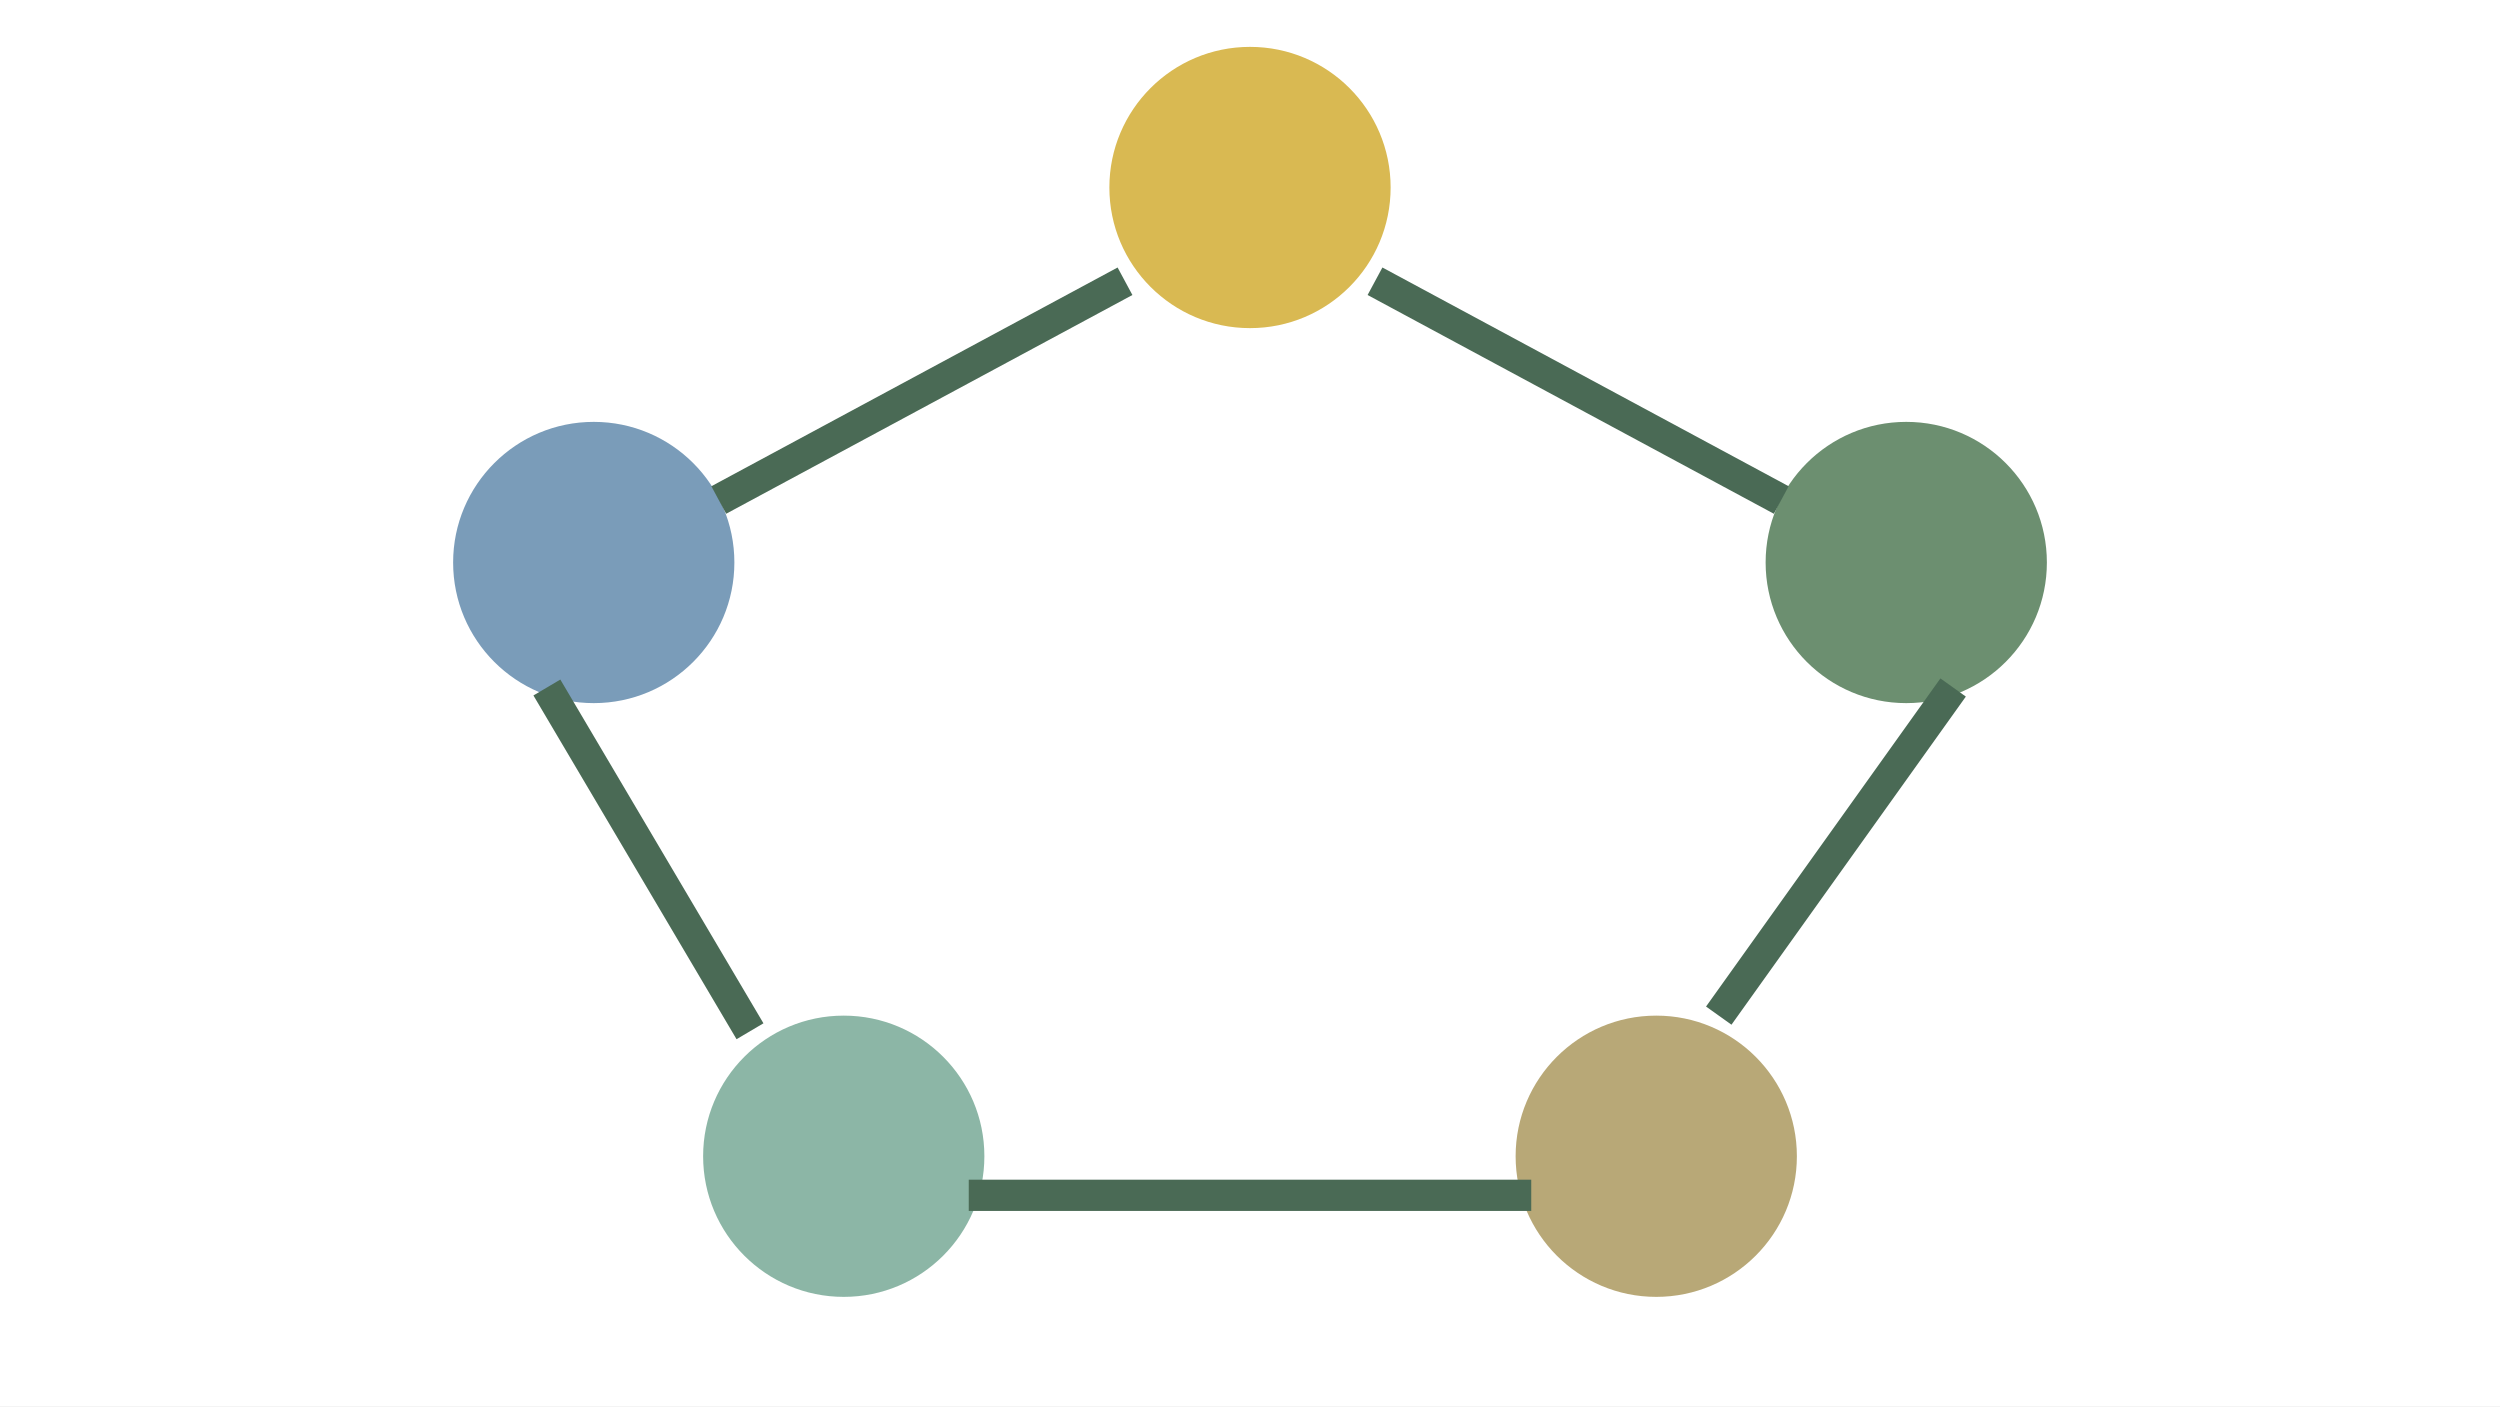
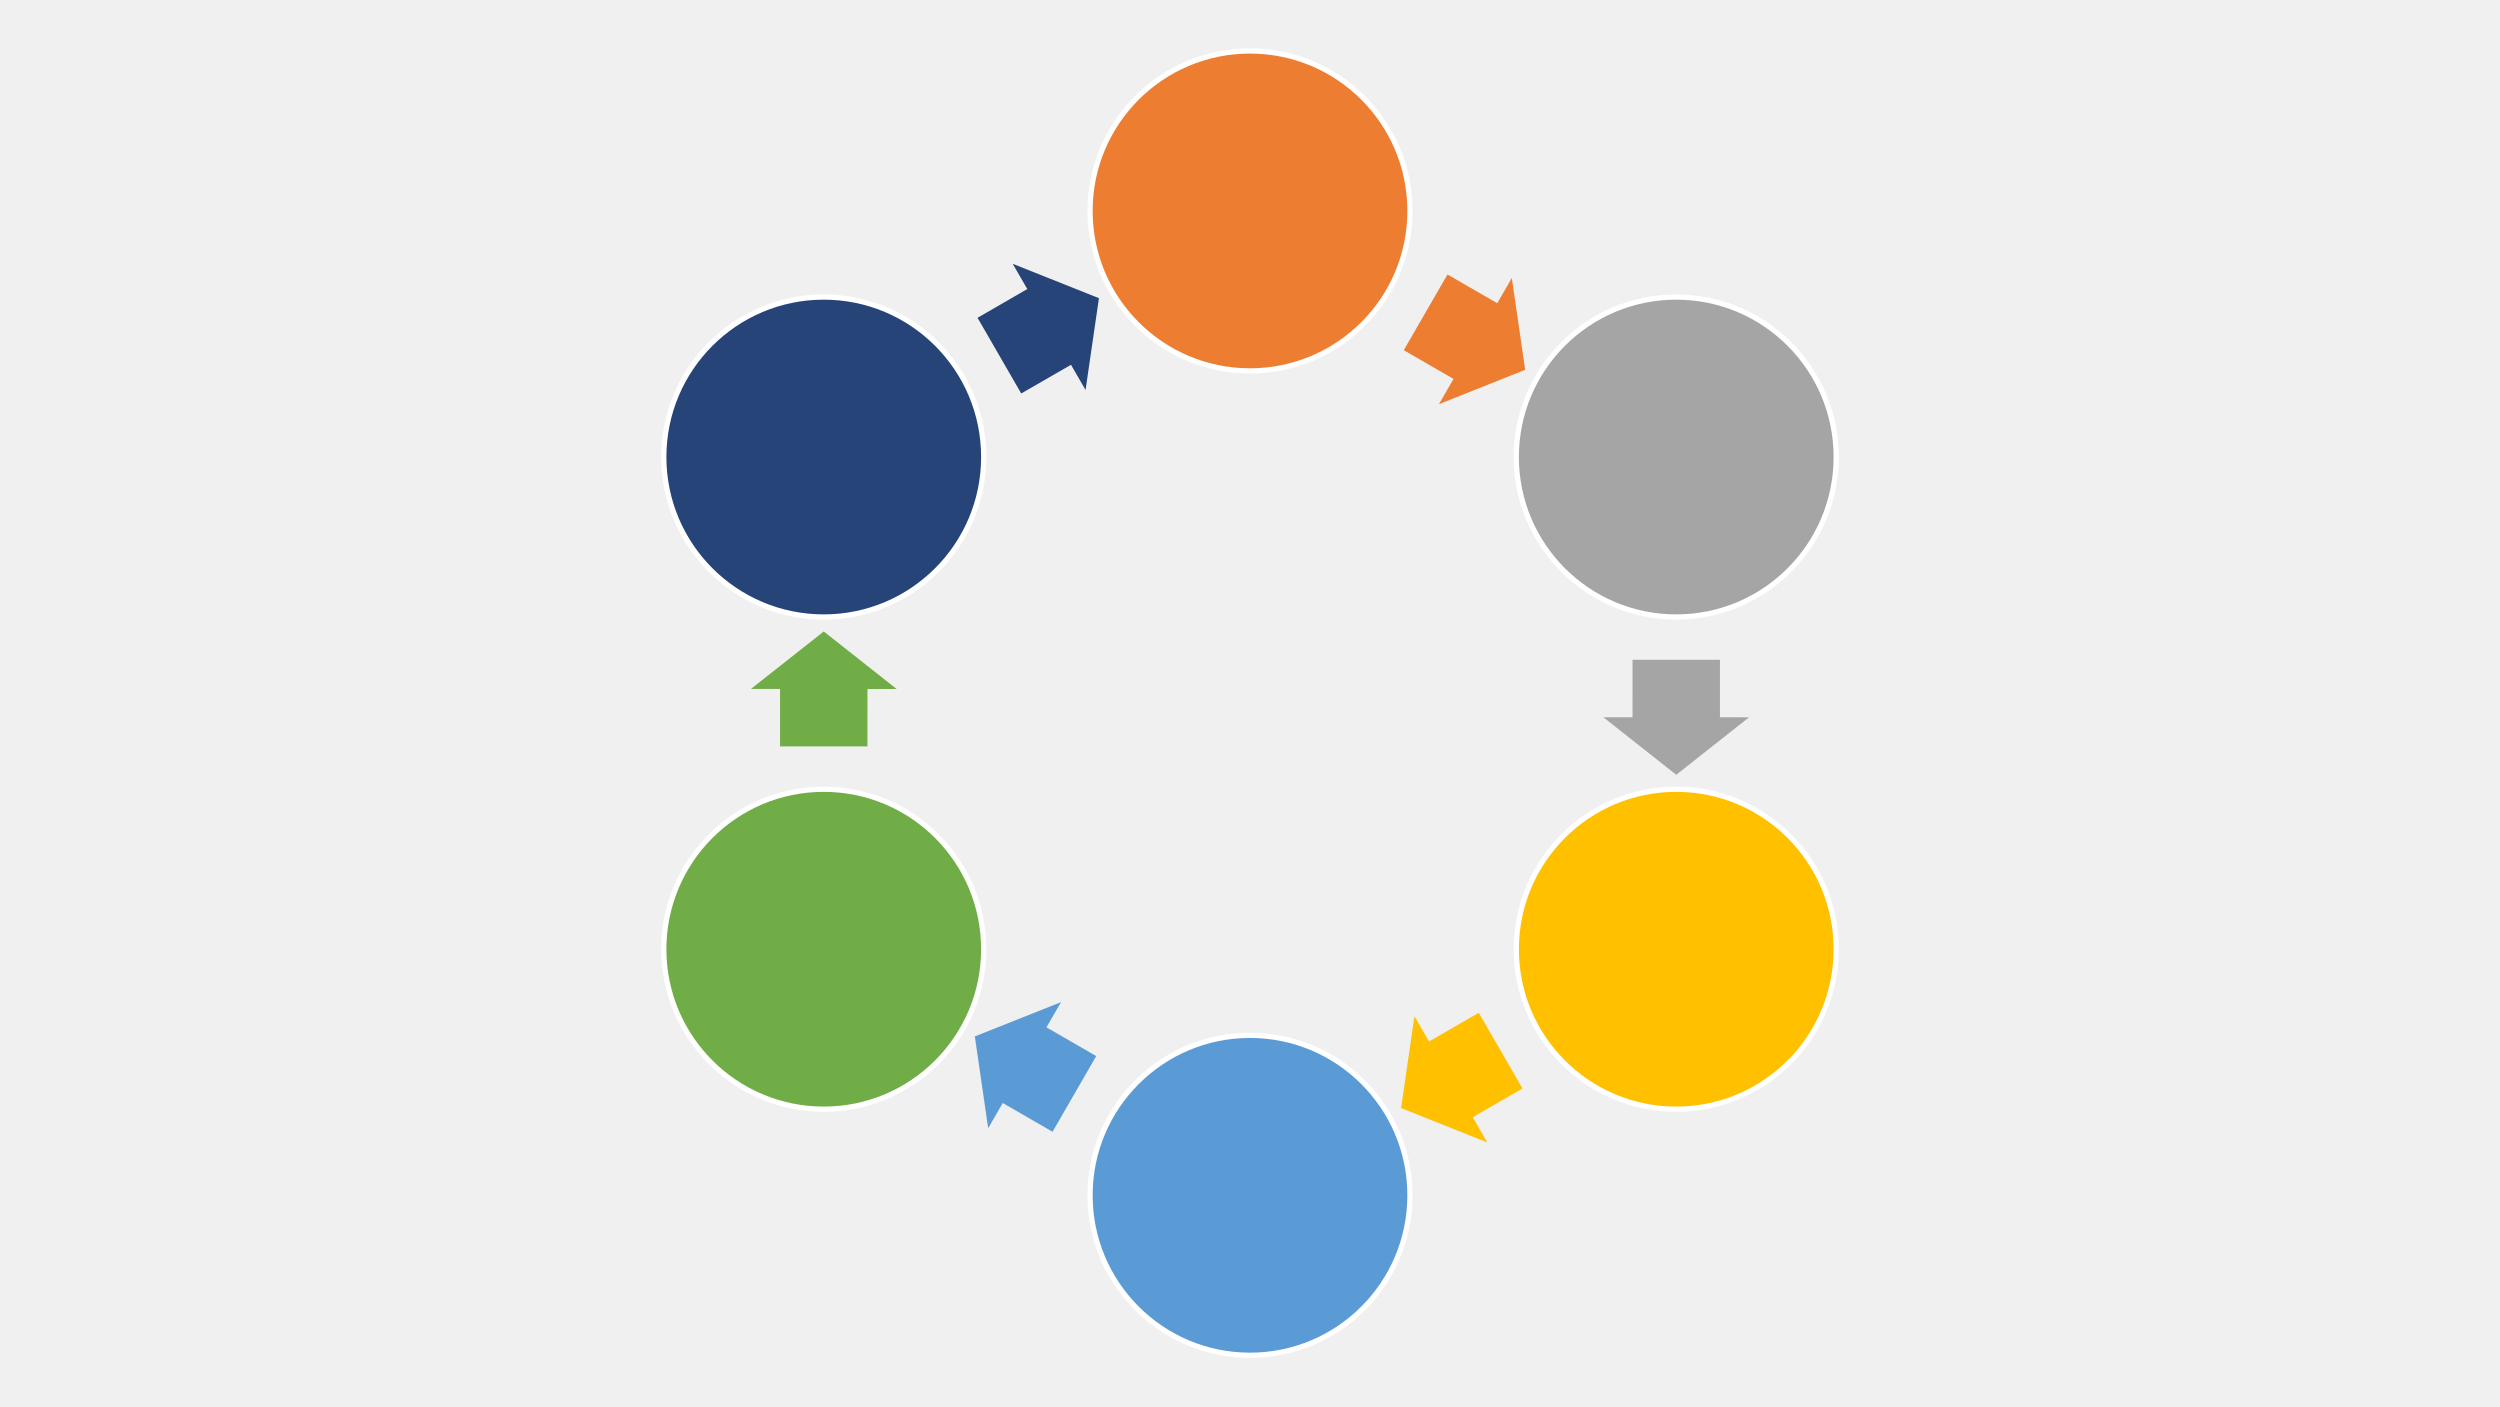
- <svg xmlns="http://www.w3.org/2000/svg" width="320" height="180" viewBox="0 0 320 180">
-   <rect width="320" height="180" fill="#ffffff" />
-   <circle cx="160" cy="24" r="18" fill="#D9B952" />
-   <circle cx="244" cy="72" r="18" fill="#6C8F70" />
-   <circle cx="212" cy="148" r="18" fill="#B8A877" />
-   <circle cx="108" cy="148" r="18" fill="#8CB6A6" />
-   <circle cx="76" cy="72" r="18" fill="#7A9CB9" />
-   <path d="M176 36 L228 64" stroke="#4A6A55" stroke-width="4" />
-   <path d="M250 88 L220 130" stroke="#4A6A55" stroke-width="4" />
-   <path d="M196 153 L124 153" stroke="#4A6A55" stroke-width="4" />
-   <path d="M96 132 L70 88" stroke="#4A6A55" stroke-width="4" />
-   <path d="M92 64 L144 36" stroke="#4A6A55" stroke-width="4" />
+ <svg xmlns="http://www.w3.org/2000/svg" width="960" height="540" viewBox="0 0 960 540">
+   <path d="M 538.214 128.141 L 553.821 112.535 L 545.911 104.625 L 581.297 108.797 L 585.464 144.187 L 577.555 136.278 L 561.948 151.875 Z" fill="#ED7D31" fill-rule="evenodd" transform="rotate(75 561.8394 128.25)" />
+   <path d="M 620.054 269.891 L 635.66 254.285 L 627.751 246.375 L 663.136 250.547 L 667.304 285.937 L 659.394 278.028 L 643.787 293.625 Z" fill="#A5A5A5" fill-rule="evenodd" transform="rotate(135 643.6788 270)" />
+   <path d="M 538.214 411.641 L 553.821 396.035 L 545.911 388.125 L 581.297 392.297 L 585.464 427.687 L 577.555 419.778 L 561.948 435.375 Z" fill="#FFC000" fill-rule="evenodd" transform="rotate(195 561.8394 411.75)" />
+   <path d="M 374.536 411.641 L 390.142 396.035 L 382.233 388.125 L 417.618 392.297 L 421.786 427.687 L 413.876 419.778 L 398.269 435.375 Z" fill="#5B9BD5" fill-rule="evenodd" transform="rotate(-105 398.1606 411.75)" />
+   <path d="M 292.696 269.891 L 308.303 254.285 L 300.393 246.375 L 335.779 250.547 L 339.946 285.937 L 332.037 278.028 L 316.43 293.625 Z" fill="#70AD47" fill-rule="evenodd" transform="rotate(-45 316.3212 270)" />
+   <path d="M 374.536 128.141 L 390.142 112.535 L 382.233 104.625 L 417.618 108.797 L 421.786 144.187 L 413.876 136.278 L 398.269 151.875 Z" fill="#264478" fill-rule="evenodd" transform="rotate(15 398.1606 128.25)" />
+   <ellipse cx="480" cy="81" rx="61.425" ry="61.425" fill="#ED7D31" stroke="#FFFFFF" stroke-width="2" />
+   <ellipse cx="643.679" cy="175.5" rx="61.425" ry="61.425" fill="#A5A5A5" stroke="#FFFFFF" stroke-width="2" />
+   <ellipse cx="643.679" cy="364.5" rx="61.425" ry="61.425" fill="#FFC000" stroke="#FFFFFF" stroke-width="2" />
+   <ellipse cx="480" cy="459" rx="61.425" ry="61.425" fill="#5B9BD5" stroke="#FFFFFF" stroke-width="2" />
+   <ellipse cx="316.321" cy="364.5" rx="61.425" ry="61.425" fill="#70AD47" stroke="#FFFFFF" stroke-width="2" />
+   <ellipse cx="316.321" cy="175.5" rx="61.425" ry="61.425" fill="#264478" stroke="#FFFFFF" stroke-width="2" />
</svg>
